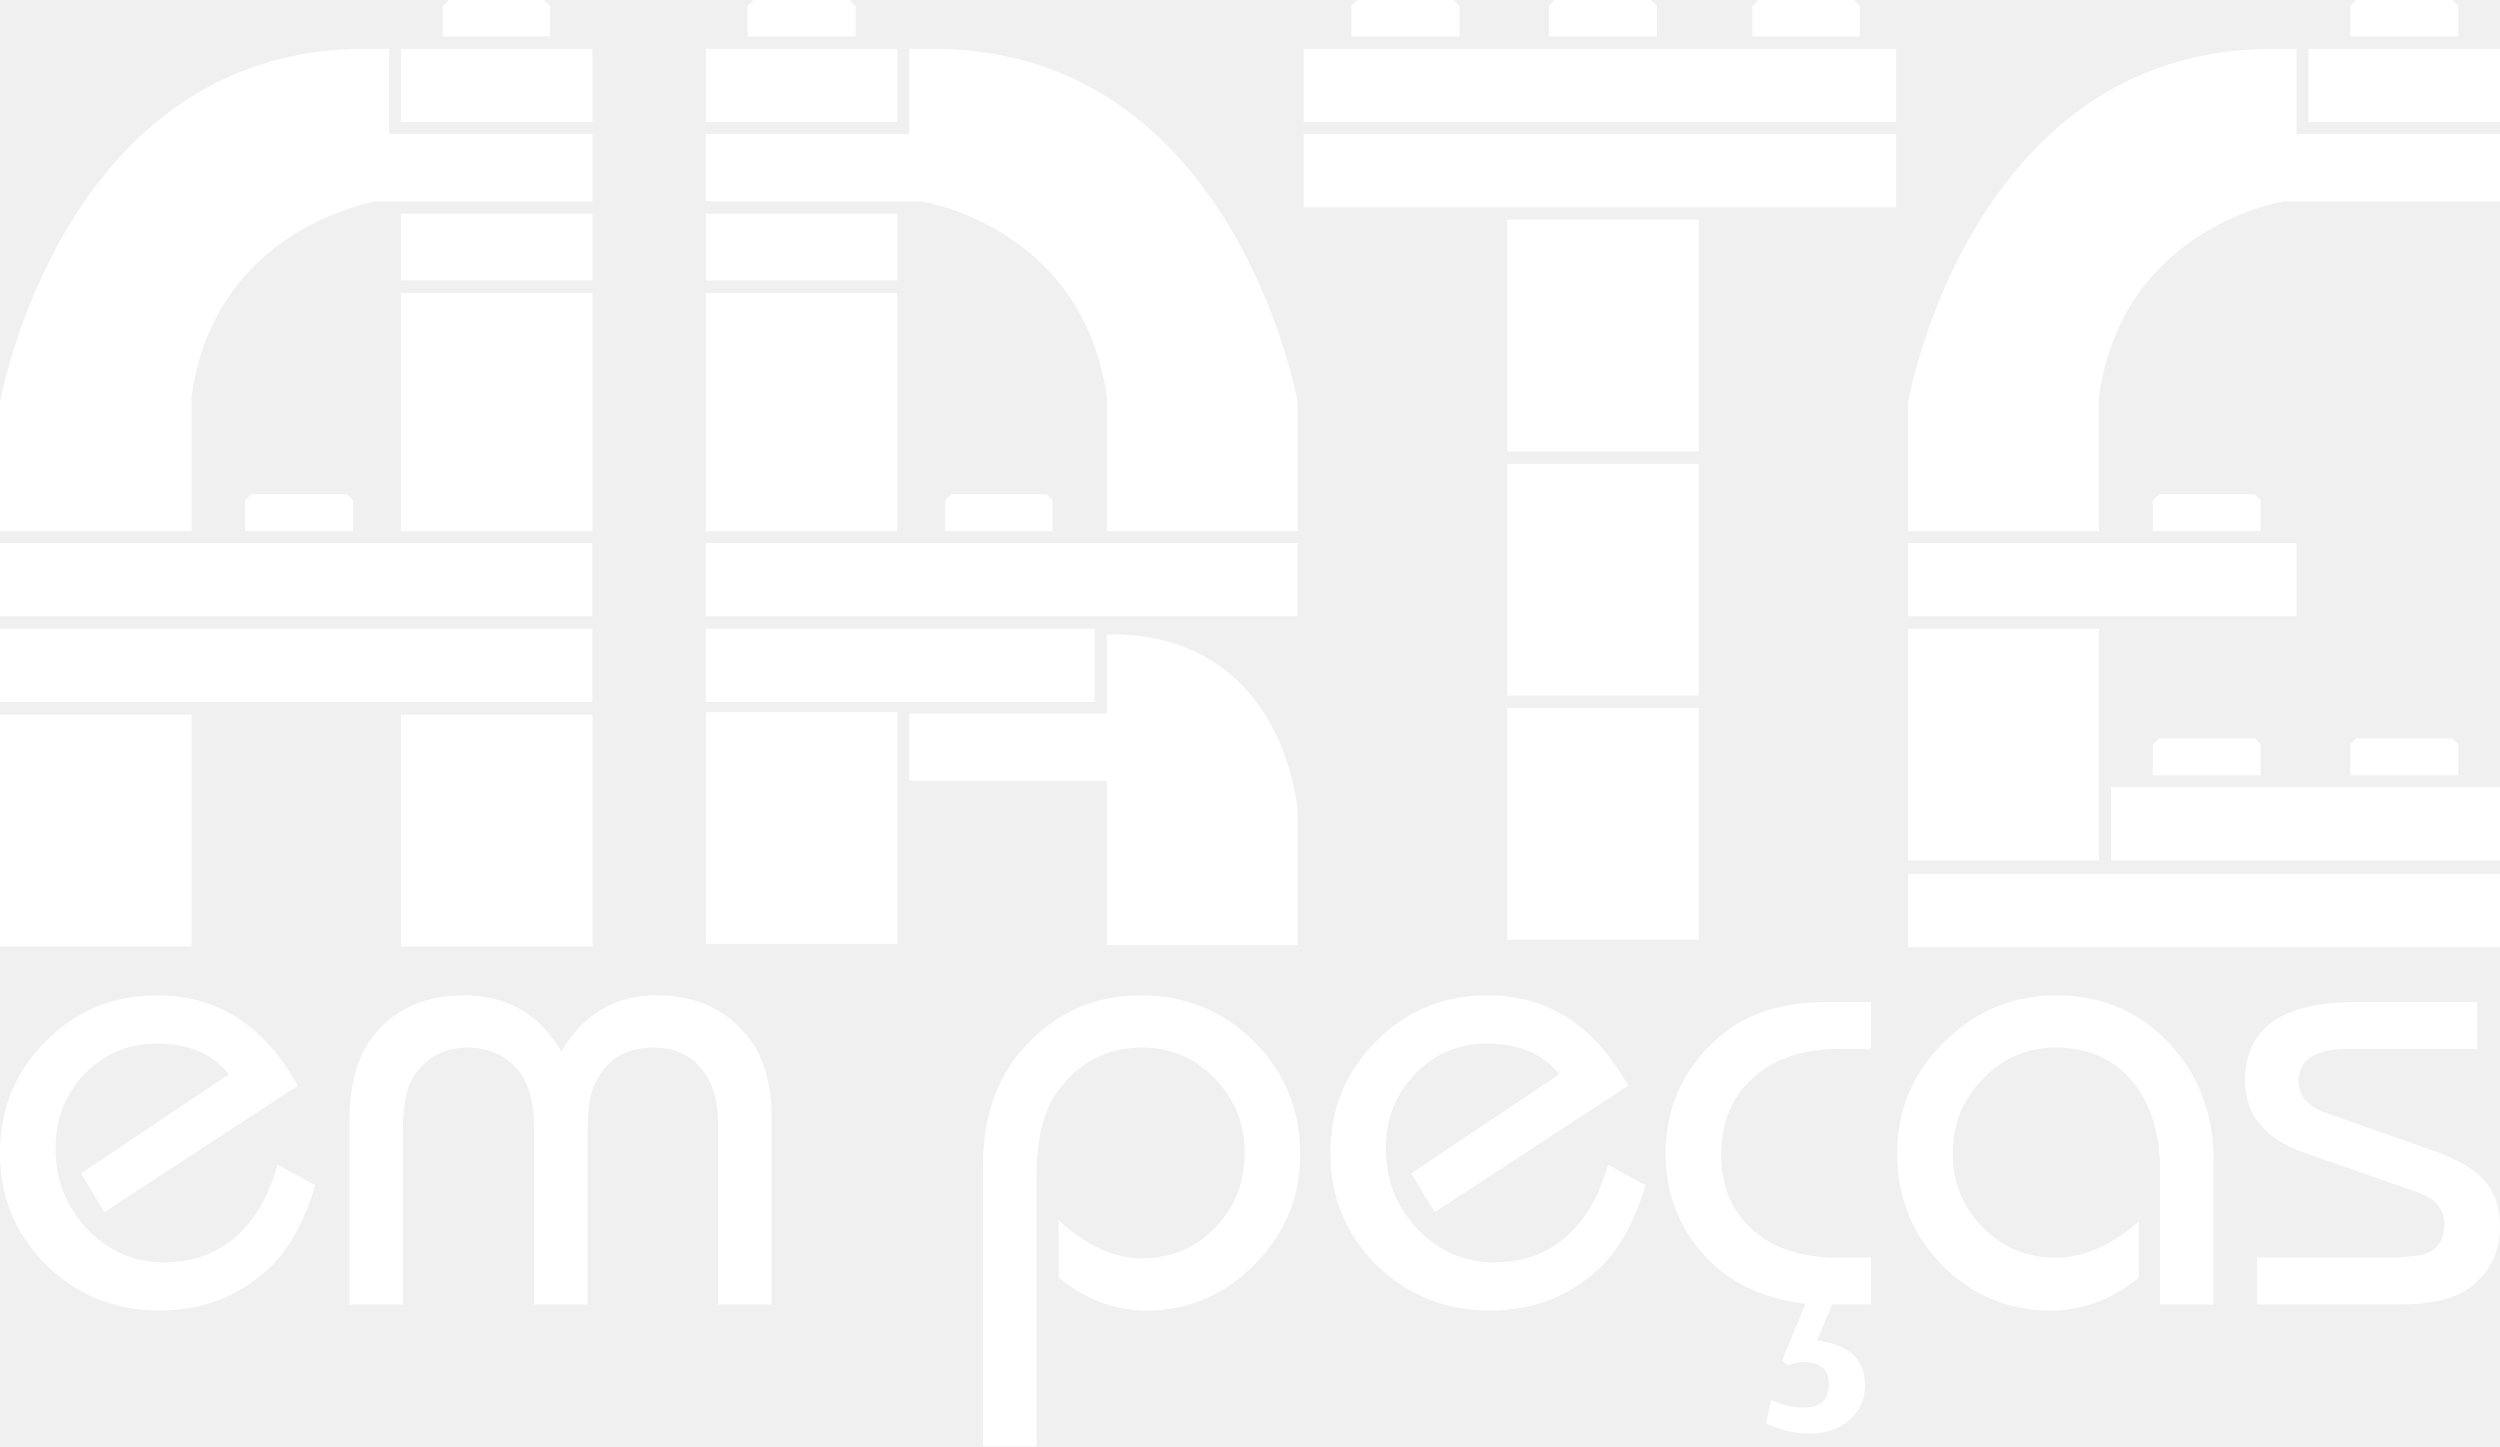
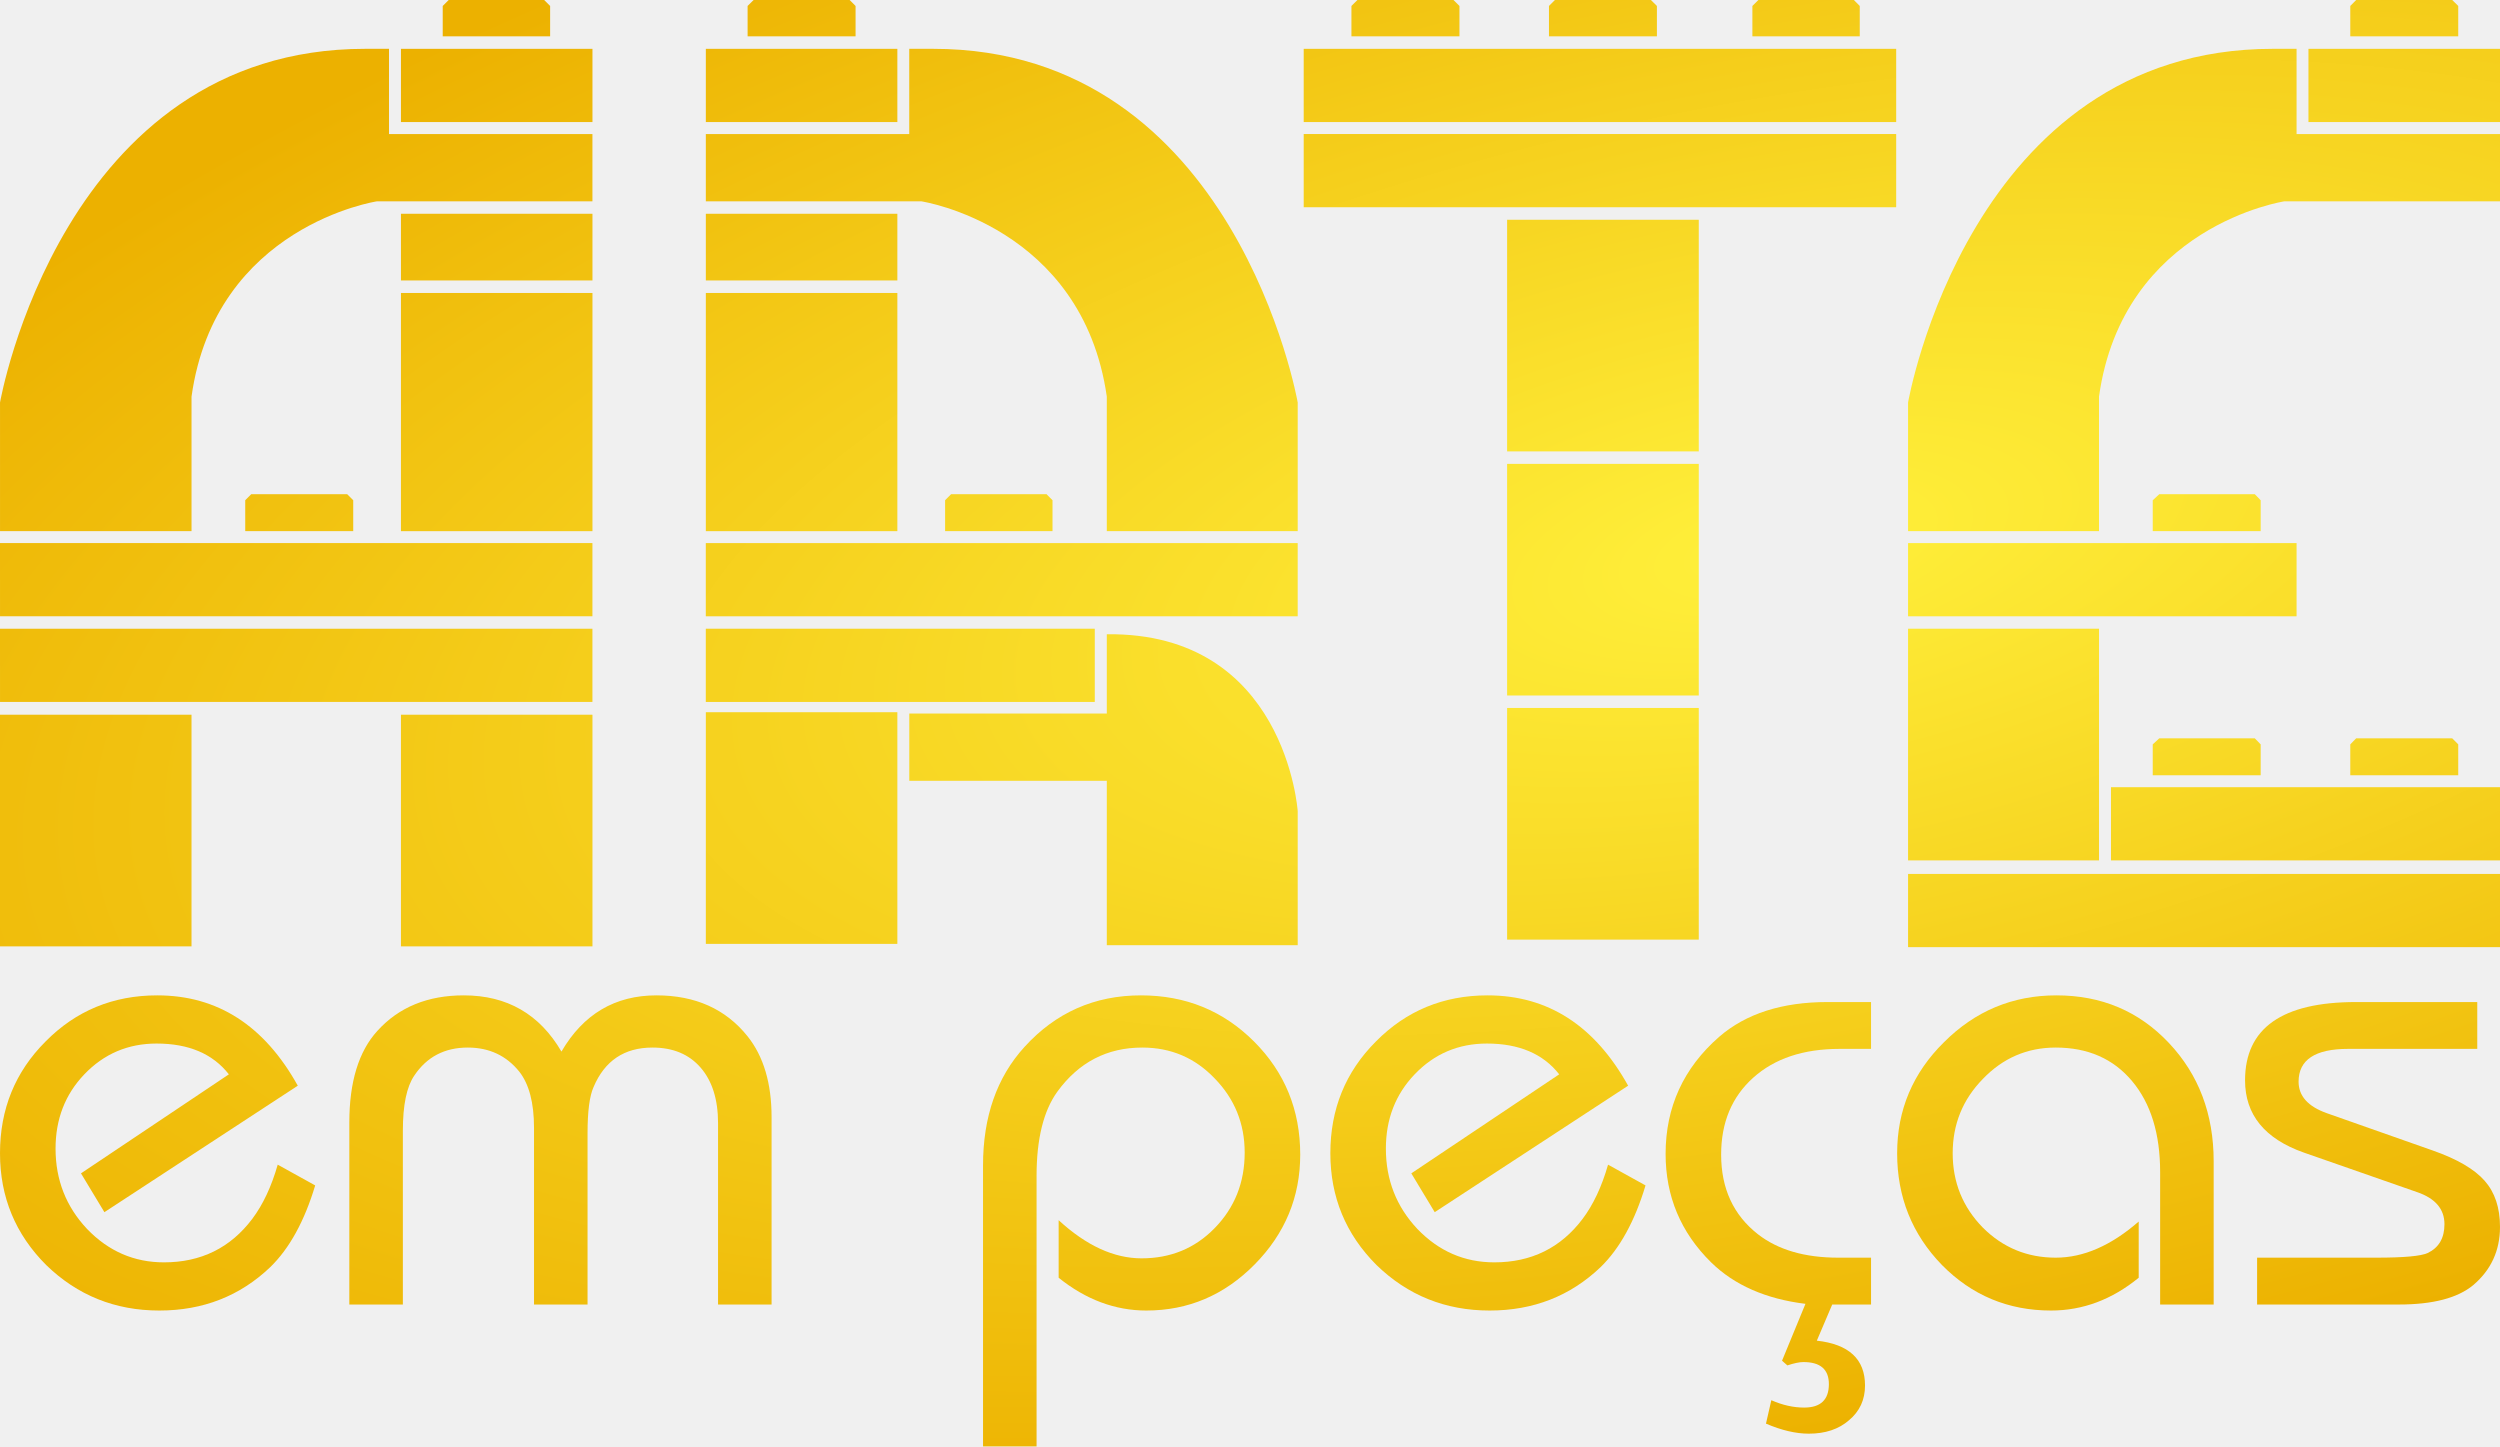
- <svg xmlns="http://www.w3.org/2000/svg" xmlns:xlink="http://www.w3.org/1999/xlink" width="576.586" height="333.587" viewBox="0 0 183.066 105.914" version="1.1" id="svg8">
+ <svg xmlns="http://www.w3.org/2000/svg" xmlns:xlink="http://www.w3.org/1999/xlink" id="svg8" version="1.1" viewBox="0 0 183.066 105.914" height="333.587" width="576.586">
  <style id="style4733">
        .class1{fill-opacity:1;fill:#fff;stroke:none}
    </style>
  <defs id="defs2">
-     <radialGradient xlink:href="#linearGradient4612" id="radialGradient4616" cx="51.484" cy="121.67" fx="51.484" fy="121.67" r="91.533" gradientTransform="matrix(-1.4369 .22823 -.19332 -1.2171 174.455 268.372)" gradientUnits="userSpaceOnUse" />
-     <linearGradient id="linearGradient4612">
-       <stop offset="0" id="stop4608" stop-color="#ffee39" stop-opacity="1" />
-       <stop offset="1" id="stop4610" stop-color="#eaaf00" stop-opacity="1" />
+     <linearGradient id="linearGradient4795">
+       <stop style="stop-color:#fff03b;stop-opacity:1" offset="0" id="stop4791" />
+       <stop style="stop-color:#ecb100;stop-opacity:1" offset="1" id="stop4793" />
    </linearGradient>
+     <radialGradient gradientUnits="userSpaceOnUse" gradientTransform="matrix(-1.782226,0.3487148,-0.1367455,-0.6988848,247.8573,65.25757)" r="91.534" fy="66.44" fx="60.914" cy="66.44" cx="60.914" id="radialGradient4770" xlink:href="#linearGradient4795" />
  </defs>
-   <g transform="translate(54.567 -101.528)" id="layer1">
-     <g id="g4573" fill="url(#radialGradient4616)" fill-opacity="1">
-       <path d="M-54.566 140.423v-9.42s4.53-25.9 26.735-25.9h1.75v6.24h14.896v4.926h-15.77s-11.838 1.784-13.587 14.3v9.854z" id="path30" class="class1" fill="url(#radialGradient4616)" fill-opacity="1" stroke="none" />
-       <path id="path32" d="M-25.207 140.424h14.024v-17.442h-14.024z" class="class1" fill="url(#radialGradient4616)" fill-opacity="1" stroke="none" />
-       <path id="path34" d="M-25.207 122.065h14.024v-4.884h-14.024z" class="class1" fill="url(#radialGradient4616)" fill-opacity="1" stroke="none" />
-       <path id="path36" d="M-25.207 110.466h14.024v-5.362h-14.024z" class="class1" fill="url(#radialGradient4616)" fill-opacity="1" stroke="none" />
-       <path d="M-22.148 104.188v-2.224l.436-.436h6.993l.436.436v2.224z" id="path40" class="class1" fill="url(#radialGradient4616)" fill-opacity="1" stroke="none" />
-       <path d="M-36.61 140.423v-2.265l.437-.44h7.031l.44.44v2.265z" id="path44" class="class1" fill="url(#radialGradient4616)" fill-opacity="1" stroke="none" />
-       <path id="path46" d="M-54.567 141.297h43.381v5.36h-43.38z" class="class1" fill="url(#radialGradient4616)" fill-opacity="1" stroke="none" />
-       <path id="path48" d="M-54.567 147.567h43.381v5.362h-43.38z" class="class1" fill="url(#radialGradient4616)" fill-opacity="1" stroke="none" />
-       <path d="M58.858 104.188v-2.224l.437-.436h7.028l.44.436v2.224z" id="path52" class="class1" fill="url(#radialGradient4616)" fill-opacity="1" stroke="none" />
-       <path d="M44.394 104.188v-2.224l.437-.436h7.034l.439.436v2.224z" id="path56" class="class1" fill="url(#radialGradient4616)" fill-opacity="1" stroke="none" />
-       <path d="M73.754 104.188v-2.224l.437-.436h6.995l.43.436v2.224z" id="path60" class="class1" fill="url(#radialGradient4616)" fill-opacity="1" stroke="none" />
-       <path id="path62" d="M40.898 105.104h43.386v5.362H40.898z" class="class1" fill="url(#radialGradient4616)" fill-opacity="1" stroke="none" />
-       <path id="path64" d="M40.898 111.342h43.386v5.362H40.898z" class="class1" fill="url(#radialGradient4616)" fill-opacity="1" stroke="none" />
-       <path id="path66" d="M-54.567 153.864h14.024v16.964h-14.024z" class="class1" fill="url(#radialGradient4616)" fill-opacity="1" stroke="none" />
-       <path id="path68" d="M-25.207 153.864h14.024v16.964h-14.024z" class="class1" fill="url(#radialGradient4616)" fill-opacity="1" stroke="none" />
-       <path d="M40.46 140.423v-9.42s-4.53-25.9-26.694-25.9h-1.752v6.24H-2.882v4.926H12.89s11.8 1.784 13.59 14.3v9.854z" id="path72" class="class1" fill="url(#radialGradient4616)" fill-opacity="1" stroke="none" />
-       <path id="path74" d="M11.143 140.424H-2.881v-17.442h14.024z" class="class1" fill="url(#radialGradient4616)" fill-opacity="1" stroke="none" />
-       <path id="path76" d="M11.143 122.065H-2.881v-4.884h14.024z" class="class1" fill="url(#radialGradient4616)" fill-opacity="1" stroke="none" />
-       <path id="path78" d="M11.143 110.466H-2.881v-5.362h14.024z" class="class1" fill="url(#radialGradient4616)" fill-opacity="1" stroke="none" />
-       <path d="M8.084 104.188v-2.224l-.436-.436H.617l-.44.436v2.224z" id="path82" class="class1" fill="url(#radialGradient4616)" fill-opacity="1" stroke="none" />
-       <path d="M22.505 140.423v-2.265l-.436-.44h-6.993l-.437.44v2.265z" id="path86" class="class1" fill="url(#radialGradient4616)" fill-opacity="1" stroke="none" />
-       <path id="path88" d="M40.458 141.297H-2.884v5.36h43.342z" class="class1" fill="url(#radialGradient4616)" fill-opacity="1" stroke="none" />
-       <path id="path90" d="M25.6 147.567H-2.884v5.362H25.6z" class="class1" fill="url(#radialGradient4616)" fill-opacity="1" stroke="none" />
-       <path d="M85.154 140.423v-9.42s4.488-25.9 26.702-25.9h1.746v6.24H128.5v4.926h-15.78s-11.832 1.784-13.584 14.3v9.854z" id="path94" class="class1" fill="url(#radialGradient4616)" fill-opacity="1" stroke="none" />
-       <path id="path96" d="M114.473 110.466h14.026v-5.362h-14.026z" class="class1" fill="url(#radialGradient4616)" fill-opacity="1" stroke="none" />
-       <path d="M117.536 104.188v-2.224l.431-.436h7.034l.44.436v2.224z" id="path100" class="class1" fill="url(#radialGradient4616)" fill-opacity="1" stroke="none" />
-       <path d="M103.07 140.423v-2.265l.479-.44h6.995l.43.44v2.265z" id="path104" class="class1" fill="url(#radialGradient4616)" fill-opacity="1" stroke="none" />
-       <path d="M103.07 158.3v-2.265l.479-.442h6.995l.43.442v2.265z" id="path108" class="class1" fill="url(#radialGradient4616)" fill-opacity="1" stroke="none" />
-       <path d="M117.536 158.3v-2.265l.431-.442h7.034l.44.442v2.265z" id="path112" class="class1" fill="url(#radialGradient4616)" fill-opacity="1" stroke="none" />
-       <path id="path114" d="M85.154 165.523H128.5v5.361H85.154z" class="class1" fill="url(#radialGradient4616)" fill-opacity="1" stroke="none" />
-       <path id="path116" d="M85.154 147.567h13.983v16.965H85.154z" class="class1" fill="url(#radialGradient4616)" fill-opacity="1" stroke="none" />
-       <path id="path118" d="M113.603 141.297H85.154v5.36h28.449z" class="class1" fill="url(#radialGradient4616)" fill-opacity="1" stroke="none" />
-       <path id="path120" d="M128.5 159.17h-28.487v5.362h28.486z" class="class1" fill="url(#radialGradient4616)" fill-opacity="1" stroke="none" />
-       <path id="path122" d="M11.143 153.681H-2.881v16.964h14.024z" class="class1" fill="url(#radialGradient4616)" fill-opacity="1" stroke="none" />
-       <path id="path124" d="M69.827 153.369H55.794v16.964h14.033z" class="class1" fill="url(#radialGradient4616)" fill-opacity="1" stroke="none" />
-       <path id="path126" d="M69.827 135.496H55.794v16.961h14.033z" class="class1" fill="url(#radialGradient4616)" fill-opacity="1" stroke="none" />
-       <path id="path128" d="M69.827 117.62H55.794v16.962h14.033z" class="class1" fill="url(#radialGradient4616)" fill-opacity="1" stroke="none" />
-       <path d="M26.48 147.972v5.807H12.017v4.925H26.48v12.039h13.98v-9.815s-.87-13.112-13.98-12.956" id="path132" class="class1" fill="url(#radialGradient4616)" fill-opacity="1" stroke="none" />
-       <path id="path1014" d="M-34.23 186.812l2.743 1.52q-1.176 3.92-3.283 5.977-3.332 3.185-8.134 3.185-4.851 0-8.281-3.332-3.382-3.38-3.382-8.183 0-4.851 3.333-8.183 3.332-3.381 8.183-3.381 6.615 0 10.29 6.615l-14.161 9.261-1.715-2.842 10.83-7.252q-1.765-2.254-5.293-2.254-3.136 0-5.292 2.254-2.107 2.205-2.107 5.439 0 3.43 2.303 5.88 2.352 2.45 5.635 2.45 4.067 0 6.468-3.185 1.176-1.568 1.862-3.969z" class="class1" fill="url(#radialGradient4616)" fill-opacity="1" stroke="none" />
-       <path id="path1016" d="M1.933 197.053h-3.92v-13.279q0-2.597-1.275-4.067-1.274-1.47-3.528-1.47-3.087 0-4.312 2.89-.441.98-.441 3.382v12.544h-3.92v-12.936q0-2.744-1.078-4.116-1.421-1.764-3.773-1.764-2.548 0-3.92 2.058-.833 1.225-.833 4.018v12.74h-3.92v-13.328q0-4.46 2.057-6.713 2.353-2.597 6.322-2.597 4.753 0 7.154 4.116 2.401-4.116 6.958-4.116 4.263 0 6.664 2.989 1.765 2.205 1.765 5.929z" class="class1" fill="url(#radialGradient4616)" fill-opacity="1" stroke="none" />
-       <path id="path1018" d="M17.417 207.442v-20.58q0-5.342 3.038-8.674 3.43-3.773 8.527-3.773 4.9 0 8.28 3.38 3.382 3.382 3.382 8.282 0 4.655-3.332 8.036-3.332 3.381-7.938 3.381-3.43 0-6.42-2.4v-4.215q3.038 2.793 6.077 2.793 3.185 0 5.34-2.205 2.206-2.254 2.206-5.537 0-3.185-2.205-5.44-2.156-2.253-5.292-2.253-3.872 0-6.224 3.234-1.519 2.107-1.519 6.174v19.797z" class="class1" fill="url(#radialGradient4616)" fill-opacity="1" stroke="none" />
-       <path id="path1020" d="M63.185 186.812l2.744 1.52q-1.176 3.92-3.283 5.977-3.332 3.185-8.134 3.185-4.852 0-8.282-3.332-3.38-3.38-3.38-8.183 0-4.851 3.331-8.183 3.332-3.381 8.184-3.381 6.615 0 10.29 6.615l-14.162 9.261-1.715-2.842 10.83-7.252q-1.764-2.254-5.292-2.254-3.137 0-5.293 2.254-2.107 2.205-2.107 5.439 0 3.43 2.303 5.88 2.352 2.45 5.636 2.45 4.067 0 6.468-3.185 1.176-1.568 1.862-3.969z" class="class1" fill="url(#radialGradient4616)" fill-opacity="1" stroke="none" />
-       <path id="path1022" d="M79.6 197.053l-1.127 2.647q3.529.392 3.529 3.283 0 1.568-1.177 2.548-1.127.98-2.94.98-1.42 0-3.136-.735l.392-1.716q1.225.54 2.401.54 1.813 0 1.813-1.716 0-1.617-1.862-1.617-.44 0-1.176.245l-.392-.343 1.715-4.165q-4.36-.54-6.909-3.038-3.332-3.283-3.332-7.939 0-5.145 3.92-8.575 2.94-2.548 7.938-2.548h3.186v3.43h-2.304q-3.969 0-6.32 2.107-2.353 2.107-2.353 5.635 0 3.724 2.695 5.832 2.205 1.715 5.88 1.715h2.402v3.43z" class="class1" fill="url(#radialGradient4616)" fill-opacity="1" stroke="none" />
-       <path id="path1024" d="M107.532 197.053h-3.92v-9.702q0-4.214-2.059-6.664-2.058-2.45-5.586-2.45-3.136 0-5.341 2.303-2.205 2.254-2.205 5.439t2.205 5.44q2.205 2.204 5.341 2.204 3.038 0 6.076-2.646v4.116q-2.94 2.401-6.419 2.401-4.704 0-7.987-3.332-3.283-3.38-3.283-8.183 0-4.753 3.43-8.134 3.43-3.43 8.232-3.43 4.95 0 8.232 3.479 3.284 3.479 3.284 8.673z" class="class1" fill="url(#radialGradient4616)" fill-opacity="1" stroke="none" />
-       <path id="path1026" d="M110.712 197.053v-3.43h8.722q3.038 0 3.773-.343 1.225-.588 1.225-2.107 0-1.666-2.009-2.352l-8.281-2.891q-4.312-1.52-4.312-5.292 0-5.734 8.134-5.734h8.87v3.43h-9.458q-3.626 0-3.626 2.402 0 1.568 2.058 2.303l7.791 2.744q2.646.93 3.773 2.205 1.127 1.274 1.127 3.381 0 2.597-1.96 4.263-1.715 1.421-5.439 1.421z" class="class1" fill="url(#radialGradient4616)" fill-opacity="1" stroke="none" />
-     </g>
+   <g style="fill:url(#radialGradient4770);fill-opacity:1" id="g4762">
+     <path d="m 0.001,38.895 v -9.42 c 0,0 4.53,-25.9 26.735,-25.9 h 1.75 v 6.24 h 14.896 v 4.926 h -15.77 c 0,0 -11.838,1.784 -13.587,14.3 v 9.854 z" id="path30" class="class1" style="fill:url(#radialGradient4770);fill-opacity:1;stroke:none" />
+     <path id="path32" d="M 29.36,38.896 H 43.384 V 21.454 H 29.36 Z" class="class1" style="fill:url(#radialGradient4770);fill-opacity:1;stroke:none" />
+     <path id="path34" d="M 29.36,20.537 H 43.384 V 15.653 H 29.36 Z" class="class1" style="fill:url(#radialGradient4770);fill-opacity:1;stroke:none" />
+     <path id="path36" d="M 29.36,8.938 H 43.384 V 3.576 H 29.36 Z" class="class1" style="fill:url(#radialGradient4770);fill-opacity:1;stroke:none" />
+     <path d="M 32.419,2.66 V 0.436 L 32.855,0 h 6.993 l 0.436,0.436 V 2.66 Z" id="path40" class="class1" style="fill:url(#radialGradient4770);fill-opacity:1;stroke:none" />
+     <path d="M 17.957,38.895 V 36.63 l 0.437,-0.44 h 7.031 l 0.44,0.44 v 2.265 z" id="path44" class="class1" style="fill:url(#radialGradient4770);fill-opacity:1;stroke:none" />
+     <path id="path46" d="m 0,39.769 h 43.381 v 5.36 H 0.001 Z" class="class1" style="fill:url(#radialGradient4770);fill-opacity:1;stroke:none" />
+     <path id="path48" d="m 0,46.039 h 43.381 v 5.362 H 0.001 Z" class="class1" style="fill:url(#radialGradient4770);fill-opacity:1;stroke:none" />
+     <path d="M 113.425,2.66 V 0.436 L 113.862,0 h 7.028 l 0.44,0.436 V 2.66 Z" id="path52" class="class1" style="fill:url(#radialGradient4770);fill-opacity:1;stroke:none" />
+     <path d="M 98.961,2.66 V 0.436 L 99.398,0 h 7.034 l 0.439,0.436 V 2.66 Z" id="path56" class="class1" style="fill:url(#radialGradient4770);fill-opacity:1;stroke:none" />
+     <path d="M 128.321,2.66 V 0.436 L 128.758,0 h 6.995 l 0.43,0.436 V 2.66 Z" id="path60" class="class1" style="fill:url(#radialGradient4770);fill-opacity:1;stroke:none" />
+     <path id="path62" d="m 95.465,3.576 h 43.386 V 8.938 H 95.465 Z" class="class1" style="fill:url(#radialGradient4770);fill-opacity:1;stroke:none" />
+     <path id="path64" d="m 95.465,9.814 h 43.386 v 5.362 H 95.465 Z" class="class1" style="fill:url(#radialGradient4770);fill-opacity:1;stroke:none" />
+     <path id="path66" d="M 0,52.336 H 14.024 V 69.3 H 0 Z" class="class1" style="fill:url(#radialGradient4770);fill-opacity:1;stroke:none" />
+     <path id="path68" d="M 29.36,52.336 H 43.384 V 69.3 H 29.36 Z" class="class1" style="fill:url(#radialGradient4770);fill-opacity:1;stroke:none" />
+     <path d="m 95.027,38.895 v -9.42 c 0,0 -4.53,-25.9 -26.694,-25.9 h -1.752 v 6.24 H 51.685 v 4.926 h 15.772 c 0,0 11.8,1.784 13.59,14.3 v 9.854 z" id="path72" class="class1" style="fill:url(#radialGradient4770);fill-opacity:1;stroke:none" />
+     <path id="path74" d="M 65.71,38.896 H 51.686 V 21.454 H 65.71 Z" class="class1" style="fill:url(#radialGradient4770);fill-opacity:1;stroke:none" />
+     <path id="path76" d="M 65.71,20.537 H 51.686 V 15.653 H 65.71 Z" class="class1" style="fill:url(#radialGradient4770);fill-opacity:1;stroke:none" />
+     <path id="path78" d="M 65.71,8.938 H 51.686 V 3.576 H 65.71 Z" class="class1" style="fill:url(#radialGradient4770);fill-opacity:1;stroke:none" />
+     <path d="M 62.651,2.66 V 0.436 L 62.215,0 h -7.031 l -0.44,0.436 V 2.66 Z" id="path82" class="class1" style="fill:url(#radialGradient4770);fill-opacity:1;stroke:none" />
+     <path d="M 77.072,38.895 V 36.63 l -0.436,-0.44 h -6.993 l -0.437,0.44 v 2.265 z" id="path86" class="class1" style="fill:url(#radialGradient4770);fill-opacity:1;stroke:none" />
+     <path id="path88" d="M 95.025,39.769 H 51.683 v 5.36 h 43.342 z" class="class1" style="fill:url(#radialGradient4770);fill-opacity:1;stroke:none" />
+     <path id="path90" d="M 80.167,46.039 H 51.683 v 5.362 h 28.484 z" class="class1" style="fill:url(#radialGradient4770);fill-opacity:1;stroke:none" />
+     <path d="m 139.721,38.895 v -9.42 c 0,0 4.488,-25.9 26.702,-25.9 h 1.746 v 6.24 h 14.898 v 4.926 h -15.78 c 0,0 -11.832,1.784 -13.584,14.3 v 9.854 z" id="path94" class="class1" style="fill:url(#radialGradient4770);fill-opacity:1;stroke:none" />
+     <path id="path96" d="m 169.04,8.938 h 14.026 V 3.576 H 169.04 Z" class="class1" style="fill:url(#radialGradient4770);fill-opacity:1;stroke:none" />
+     <path d="M 172.103,2.66 V 0.436 L 172.534,0 h 7.034 l 0.44,0.436 V 2.66 Z" id="path100" class="class1" style="fill:url(#radialGradient4770);fill-opacity:1;stroke:none" />
+     <path d="M 157.637,38.895 V 36.63 l 0.479,-0.44 h 6.995 l 0.43,0.44 v 2.265 z" id="path104" class="class1" style="fill:url(#radialGradient4770);fill-opacity:1;stroke:none" />
+     <path d="m 157.637,56.772 v -2.265 l 0.479,-0.442 h 6.995 l 0.43,0.442 v 2.265 z" id="path108" class="class1" style="fill:url(#radialGradient4770);fill-opacity:1;stroke:none" />
+     <path d="m 172.103,56.772 v -2.265 l 0.431,-0.442 h 7.034 l 0.44,0.442 v 2.265 z" id="path112" class="class1" style="fill:url(#radialGradient4770);fill-opacity:1;stroke:none" />
+     <path id="path114" d="m 139.721,63.995 h 43.346 v 5.361 h -43.346 z" class="class1" style="fill:url(#radialGradient4770);fill-opacity:1;stroke:none" />
+     <path id="path116" d="m 139.721,46.039 h 13.983 v 16.965 h -13.983 z" class="class1" style="fill:url(#radialGradient4770);fill-opacity:1;stroke:none" />
+     <path id="path118" d="m 168.17,39.769 h -28.449 v 5.36 h 28.449 z" class="class1" style="fill:url(#radialGradient4770);fill-opacity:1;stroke:none" />
+     <path id="path120" d="M 183.067,57.642 H 154.58 v 5.362 h 28.486 z" class="class1" style="fill:url(#radialGradient4770);fill-opacity:1;stroke:none" />
+     <path id="path122" d="M 65.71,52.153 H 51.686 V 69.117 H 65.71 Z" class="class1" style="fill:url(#radialGradient4770);fill-opacity:1;stroke:none" />
+     <path id="path124" d="m 124.394,51.841 h -14.033 v 16.964 h 14.033 z" class="class1" style="fill:url(#radialGradient4770);fill-opacity:1;stroke:none" />
+     <path id="path126" d="m 124.394,33.968 h -14.033 v 16.961 h 14.033 z" class="class1" style="fill:url(#radialGradient4770);fill-opacity:1;stroke:none" />
+     <path id="path128" d="m 124.394,16.092 h -14.033 v 16.962 h 14.033 z" class="class1" style="fill:url(#radialGradient4770);fill-opacity:1;stroke:none" />
+     <path d="m 81.047,46.444 v 5.807 H 66.584 v 4.925 h 14.463 v 12.039 h 13.98 V 59.4 c 0,0 -0.87,-13.112 -13.98,-12.956" id="path132" class="class1" style="fill:url(#radialGradient4770);fill-opacity:1;stroke:none" />
+     <path id="path1014" d="m 20.337,85.284 2.743,1.52 q -1.176,3.92 -3.283,5.977 -3.332,3.185 -8.134,3.185 -4.851,0 -8.281,-3.332 Q 0,89.254 0,84.451 0,79.6 3.333,76.268 q 3.332,-3.381 8.183,-3.381 6.615,0 10.29,6.615 L 7.645,88.763 5.93,85.921 16.76,78.669 q -1.765,-2.254 -5.293,-2.254 -3.136,0 -5.292,2.254 -2.107,2.205 -2.107,5.439 0,3.43 2.303,5.88 2.352,2.45 5.635,2.45 4.067,0 6.468,-3.185 1.176,-1.568 1.862,-3.969 z" class="class1" style="fill:url(#radialGradient4770);fill-opacity:1;stroke:none" />
+     <path id="path1016" d="M 56.5,95.525 H 52.58 V 82.246 q 0,-2.597 -1.275,-4.067 -1.274,-1.47 -3.528,-1.47 -3.087,0 -4.312,2.89 -0.441,0.98 -0.441,3.382 v 12.544 h -3.92 V 82.589 q 0,-2.744 -1.078,-4.116 -1.421,-1.764 -3.773,-1.764 -2.548,0 -3.92,2.058 -0.833,1.225 -0.833,4.018 v 12.74 H 25.58 V 82.197 q 0,-4.46 2.057,-6.713 2.353,-2.597 6.322,-2.597 4.753,0 7.154,4.116 2.401,-4.116 6.958,-4.116 4.263,0 6.664,2.989 1.765,2.205 1.765,5.929 z" class="class1" style="fill:url(#radialGradient4770);fill-opacity:1;stroke:none" />
+     <path id="path1018" d="m 71.984,105.914 v -20.58 q 0,-5.342 3.038,-8.674 3.43,-3.773 8.527,-3.773 4.9,0 8.28,3.38 3.382,3.382 3.382,8.282 0,4.655 -3.332,8.036 -3.332,3.381 -7.938,3.381 -3.43,0 -6.42,-2.4 v -4.215 q 3.038,2.793 6.077,2.793 3.185,0 5.34,-2.205 2.206,-2.254 2.206,-5.537 0,-3.185 -2.205,-5.44 -2.156,-2.253 -5.292,-2.253 -3.872,0 -6.224,3.234 -1.519,2.107 -1.519,6.174 v 19.797 z" class="class1" style="fill:url(#radialGradient4770);fill-opacity:1;stroke:none" />
+     <path id="path1020" d="m 117.752,85.284 2.744,1.52 q -1.176,3.92 -3.283,5.977 -3.332,3.185 -8.134,3.185 -4.852,0 -8.282,-3.332 -3.38,-3.38 -3.38,-8.183 0,-4.851 3.331,-8.183 3.332,-3.381 8.184,-3.381 6.615,0 10.29,6.615 l -14.162,9.261 -1.715,-2.842 10.83,-7.252 q -1.764,-2.254 -5.292,-2.254 -3.137,0 -5.293,2.254 -2.107,2.205 -2.107,5.439 0,3.43 2.303,5.88 2.352,2.45 5.636,2.45 4.067,0 6.468,-3.185 1.176,-1.568 1.862,-3.969 z" class="class1" style="fill:url(#radialGradient4770);fill-opacity:1;stroke:none" />
+     <path id="path1022" d="m 134.167,95.525 -1.127,2.647 q 3.529,0.392 3.529,3.283 0,1.568 -1.177,2.548 -1.127,0.98 -2.94,0.98 -1.42,0 -3.136,-0.735 l 0.392,-1.716 q 1.225,0.54 2.401,0.54 1.813,0 1.813,-1.716 0,-1.617 -1.862,-1.617 -0.44,0 -1.176,0.245 l -0.392,-0.343 1.715,-4.165 q -4.36,-0.54 -6.909,-3.038 -3.332,-3.283 -3.332,-7.939 0,-5.145 3.92,-8.575 2.94,-2.548 7.938,-2.548 h 3.186 v 3.43 h -2.304 q -3.969,0 -6.32,2.107 -2.353,2.107 -2.353,5.635 0,3.724 2.695,5.832 2.205,1.715 5.88,1.715 h 2.402 v 3.43 z" class="class1" style="fill:url(#radialGradient4770);fill-opacity:1;stroke:none" />
+     <path id="path1024" d="m 162.099,95.525 h -3.92 v -9.702 q 0,-4.214 -2.059,-6.664 -2.058,-2.45 -5.586,-2.45 -3.136,0 -5.341,2.303 -2.205,2.254 -2.205,5.439 0,3.185 2.205,5.44 2.205,2.204 5.341,2.204 3.038,0 6.076,-2.646 v 4.116 q -2.94,2.401 -6.419,2.401 -4.704,0 -7.987,-3.332 -3.283,-3.38 -3.283,-8.183 0,-4.753 3.43,-8.134 3.43,-3.43 8.232,-3.43 4.95,0 8.232,3.479 3.284,3.479 3.284,8.673 z" class="class1" style="fill:url(#radialGradient4770);fill-opacity:1;stroke:none" />
+     <path id="path1026" d="m 165.279,95.525 v -3.43 h 8.722 q 3.038,0 3.773,-0.343 1.225,-0.588 1.225,-2.107 0,-1.666 -2.009,-2.352 l -8.281,-2.891 q -4.312,-1.52 -4.312,-5.292 0,-5.734 8.134,-5.734 h 8.87 v 3.43 h -9.458 q -3.626,0 -3.626,2.402 0,1.568 2.058,2.303 l 7.791,2.744 q 2.646,0.93 3.773,2.205 1.127,1.274 1.127,3.381 0,2.597 -1.96,4.263 -1.715,1.421 -5.439,1.421 z" class="class1" style="fill:url(#radialGradient4770);fill-opacity:1;stroke:none" />
  </g>
</svg>
